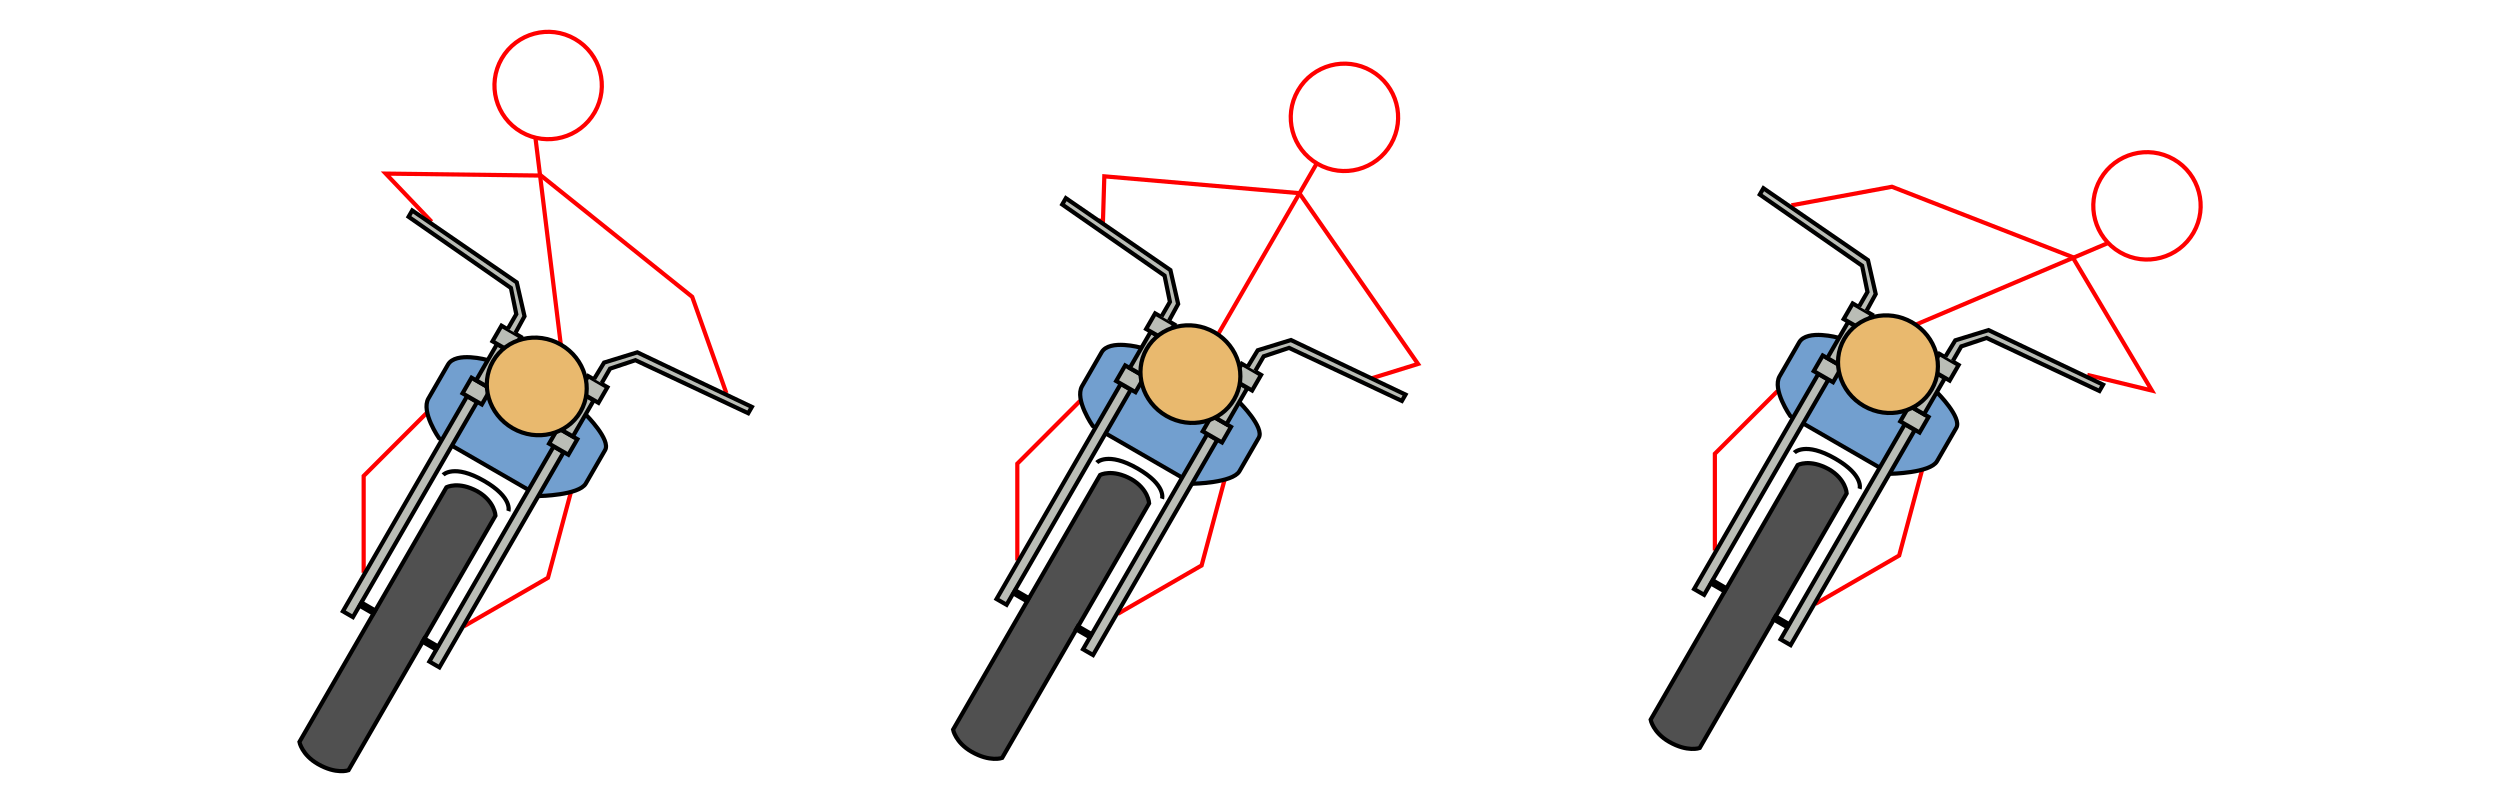
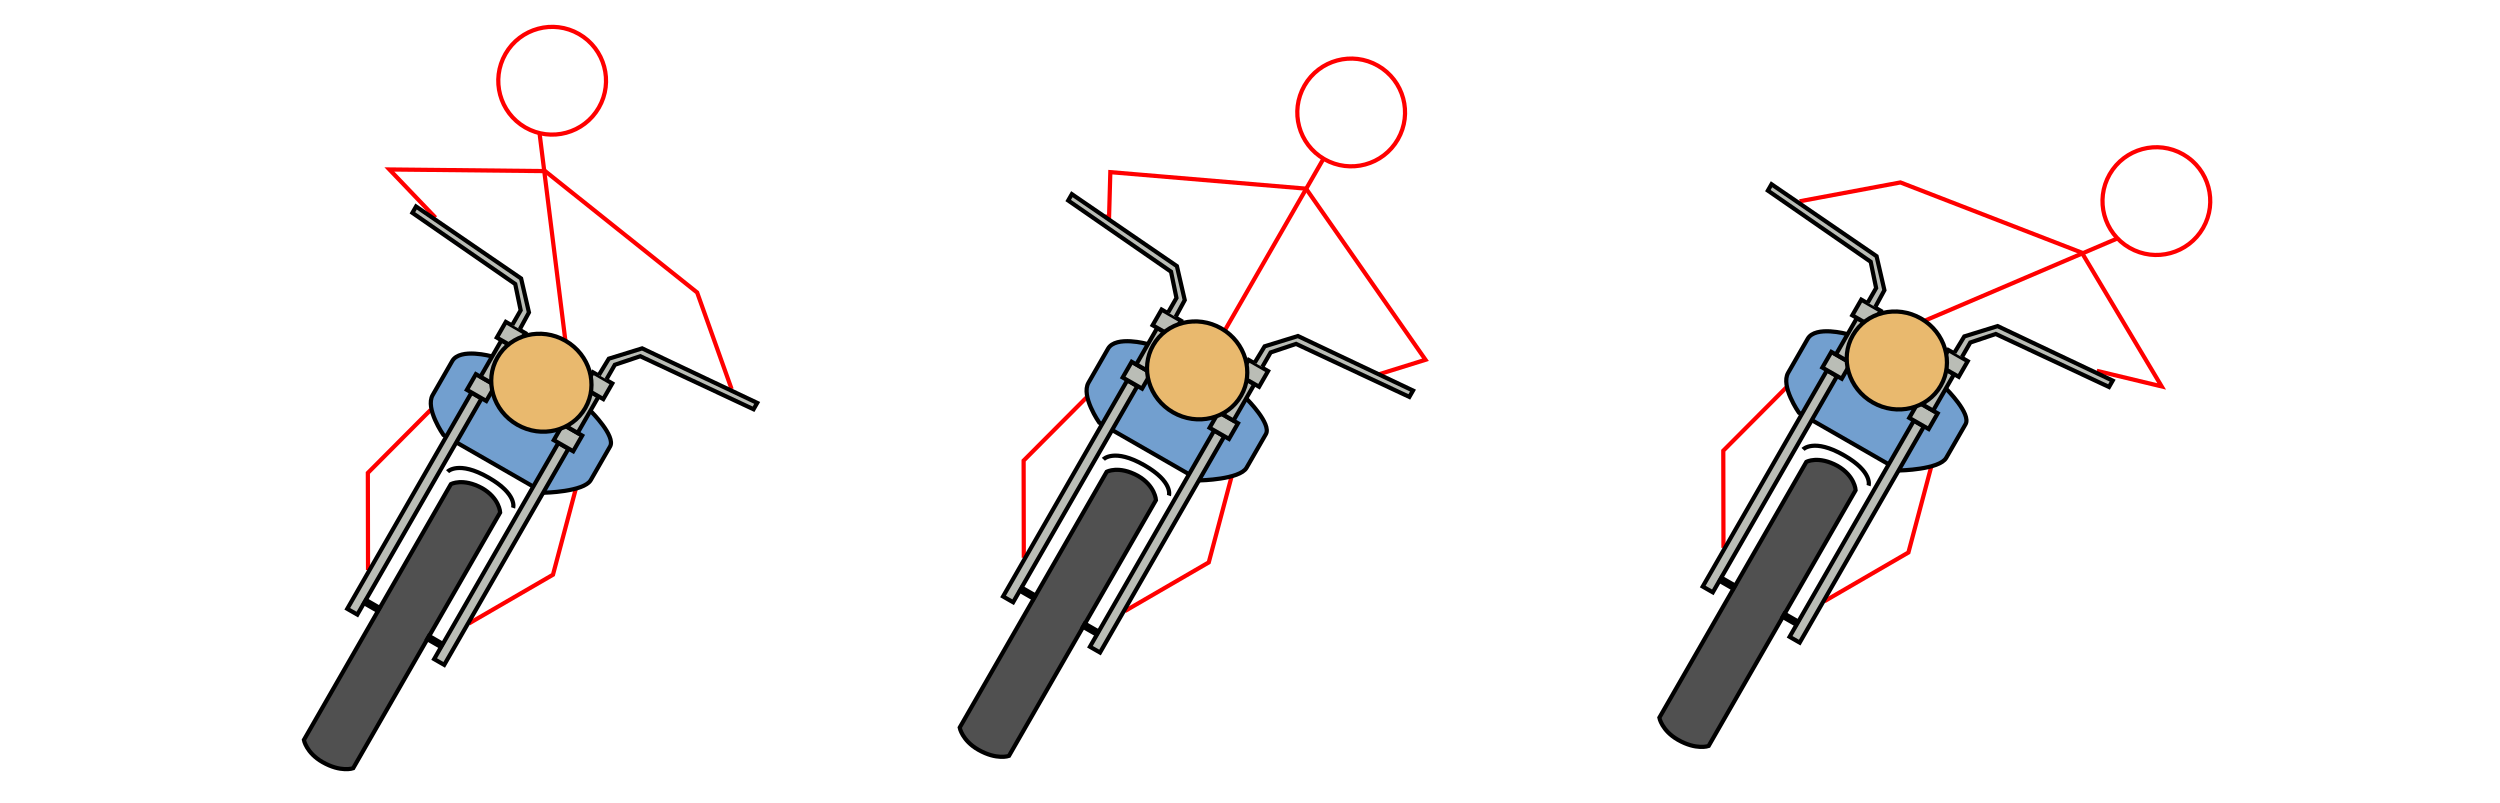
- <svg xmlns="http://www.w3.org/2000/svg" width="168.218mm" height="54.03mm" viewBox="0 0 596.049 191.444" id="svg2" version="1.1">
-   <defs id="defs4">
-     <marker style="overflow:visible" id="marker4742" refX="0" refY="0" orient="auto">
-       <path transform="scale(0.4,0.4)" style="fill:#696969;fill-opacity:1;fill-rule:evenodd;stroke:#696969;stroke-width:1pt;stroke-opacity:1" d="m 5.77,0 -8.65,5 0,-10 8.65,5 z" id="path4631" />
-     </marker>
-     <marker style="overflow:visible" id="TriangleOutM" refX="0" refY="0" orient="auto">
-       <path transform="scale(0.4,0.4)" style="fill:#696969;fill-opacity:1;fill-rule:evenodd;stroke:#696969;stroke-width:1pt;stroke-opacity:1" d="m 5.77,0 -8.65,5 0,-10 8.65,5 z" id="path4565" />
-     </marker>
-     <marker orient="auto" refY="0" refX="0" id="marker6723" style="overflow:visible">
-       <path id="path6725" d="m 5.77,0 -8.65,5 0,-10 8.65,5 z" style="fill:#696969;fill-opacity:1;fill-rule:evenodd;stroke:#696969;stroke-width:1pt;stroke-opacity:1" transform="scale(-0.4,-0.4)" />
-     </marker>
-     <marker style="overflow:visible" id="TriangleInM" refX="0" refY="0" orient="auto">
-       <path transform="scale(-0.4,-0.4)" style="fill:#696969;fill-opacity:1;fill-rule:evenodd;stroke:#696969;stroke-width:1pt;stroke-opacity:1" d="m 5.77,0 -8.65,5 0,-10 8.65,5 z" id="path4556" />
-     </marker>
-     <marker style="overflow:visible" id="Arrow1Lstart" refX="0" refY="0" orient="auto">
-       <path transform="matrix(0.8,0,0,0.8,10,0)" style="fill:#000000;fill-opacity:1;fill-rule:evenodd;stroke:#000000;stroke-width:1pt;stroke-opacity:1" d="M 0,0 5,-5 -12.5,0 5,5 0,0 Z" id="path4420" />
-     </marker>
-     <marker style="overflow:visible" id="Arrow1Lend" refX="0" refY="0" orient="auto">
-       <path transform="matrix(-0.8,0,0,-0.8,-10,0)" style="fill:#000000;fill-opacity:1;fill-rule:evenodd;stroke:#000000;stroke-width:1pt;stroke-opacity:1" d="M 0,0 5,-5 -12.5,0 5,5 0,0 Z" id="path4423" />
-     </marker>
-     <marker style="overflow:visible" id="TriangleInM-2" refX="0" refY="0" orient="auto">
-       <path transform="scale(-0.4,-0.4)" style="fill:#696969;fill-opacity:1;fill-rule:evenodd;stroke:#696969;stroke-width:1pt;stroke-opacity:1" d="m 5.77,0 -8.65,5 0,-10 8.65,5 z" id="path4556-3" />
-     </marker>
-     <marker style="overflow:visible" id="TriangleOutM-1" refX="0" refY="0" orient="auto">
-       <path transform="scale(0.4,0.4)" style="fill:#696969;fill-opacity:1;fill-rule:evenodd;stroke:#696969;stroke-width:1pt;stroke-opacity:1" d="m 5.77,0 -8.65,5 0,-10 8.65,5 z" id="path4565-3" />
-     </marker>
-     <marker style="overflow:visible" id="TriangleInM-2-3" refX="0" refY="0" orient="auto">
-       <path transform="scale(-0.4,-0.4)" style="fill:#696969;fill-opacity:1;fill-rule:evenodd;stroke:#696969;stroke-width:1pt;stroke-opacity:1" d="m 5.77,0 -8.65,5 0,-10 8.65,5 z" id="path4556-3-7" />
-     </marker>
-     <marker style="overflow:visible" id="TriangleInM-2-7" refX="0" refY="0" orient="auto">
-       <path transform="scale(-0.4,-0.4)" style="fill:#696969;fill-opacity:1;fill-rule:evenodd;stroke:#696969;stroke-width:1pt;stroke-opacity:1" d="m 5.77,0 -8.65,5 0,-10 8.65,5 z" id="path4556-3-6" />
-     </marker>
-     <marker style="overflow:visible" id="TriangleInM-2-7-2" refX="0" refY="0" orient="auto">
-       <path transform="scale(-0.4,-0.4)" style="fill:#696969;fill-opacity:1;fill-rule:evenodd;stroke:#696969;stroke-width:1pt;stroke-opacity:1" d="m 5.77,0 -8.65,5 0,-10 8.65,5 z" id="path4556-3-6-0" />
-     </marker>
-     <marker style="overflow:visible" id="TriangleInM-4" refX="0" refY="0" orient="auto">
-       <path transform="scale(-0.4,-0.4)" style="fill:#696969;fill-opacity:1;fill-rule:evenodd;stroke:#696969;stroke-width:1pt;stroke-opacity:1" d="m 5.77,0 -8.65,5 0,-10 8.65,5 z" id="path4556-5" />
-     </marker>
-     <marker style="overflow:visible" id="marker4742-1" refX="0" refY="0" orient="auto">
-       <path transform="scale(0.4,0.4)" style="fill:#696969;fill-opacity:1;fill-rule:evenodd;stroke:#696969;stroke-width:1pt;stroke-opacity:1" d="m 5.77,0 -8.65,5 0,-10 8.65,5 z" id="path4631-0" />
-     </marker>
-     <marker style="overflow:visible" id="TriangleInM-4-9" refX="0" refY="0" orient="auto">
-       <path transform="scale(-0.4,-0.4)" style="fill:#696969;fill-opacity:1;fill-rule:evenodd;stroke:#696969;stroke-width:1pt;stroke-opacity:1" d="m 5.77,0 -8.65,5 0,-10 8.65,5 z" id="path4556-5-0" />
-     </marker>
-     <marker style="overflow:visible" id="marker4742-1-9" refX="0" refY="0" orient="auto">
-       <path transform="scale(0.4,0.4)" style="fill:#696969;fill-opacity:1;fill-rule:evenodd;stroke:#696969;stroke-width:1pt;stroke-opacity:1" d="m 5.77,0 -8.65,5 0,-10 8.65,5 z" id="path4631-0-8" />
-     </marker>
-     <marker style="overflow:visible" id="TriangleInM-4-9-2" refX="0" refY="0" orient="auto">
-       <path transform="scale(-0.4,-0.4)" style="fill:#696969;fill-opacity:1;fill-rule:evenodd;stroke:#696969;stroke-width:1pt;stroke-opacity:1" d="m 5.77,0 -8.65,5 0,-10 8.65,5 z" id="path4556-5-0-1" />
-     </marker>
-     <marker style="overflow:visible" id="marker4742-1-9-7" refX="0" refY="0" orient="auto">
-       <path transform="scale(0.4,0.4)" style="fill:#696969;fill-opacity:1;fill-rule:evenodd;stroke:#696969;stroke-width:1pt;stroke-opacity:1" d="m 5.77,0 -8.65,5 0,-10 8.65,5 z" id="path4631-0-8-5" />
-     </marker>
-     <marker style="overflow:visible" id="TriangleInM-4-9-2-1" refX="0" refY="0" orient="auto">
-       <path transform="scale(-0.4,-0.4)" style="fill:#696969;fill-opacity:1;fill-rule:evenodd;stroke:#696969;stroke-width:1pt;stroke-opacity:1" d="m 5.77,0 -8.65,5 0,-10 8.65,5 z" id="path4556-5-0-1-1" />
-     </marker>
-     <marker style="overflow:visible" id="marker4742-1-9-7-3" refX="0" refY="0" orient="auto">
-       <path transform="scale(0.4,0.4)" style="fill:#696969;fill-opacity:1;fill-rule:evenodd;stroke:#696969;stroke-width:1pt;stroke-opacity:1" d="m 5.77,0 -8.65,5 0,-10 8.65,5 z" id="path4631-0-8-5-5" />
-     </marker>
-     <marker style="overflow:visible" id="TriangleInM-4-9-9" refX="0" refY="0" orient="auto">
-       <path transform="scale(-0.4,-0.4)" style="fill:#696969;fill-opacity:1;fill-rule:evenodd;stroke:#696969;stroke-width:1pt;stroke-opacity:1" d="m 5.77,0 -8.65,5 0,-10 8.65,5 z" id="path4556-5-0-9" />
-     </marker>
-     <marker style="overflow:visible" id="marker4742-1-9-0" refX="0" refY="0" orient="auto">
-       <path transform="scale(0.4,0.4)" style="fill:#696969;fill-opacity:1;fill-rule:evenodd;stroke:#696969;stroke-width:1pt;stroke-opacity:1" d="m 5.77,0 -8.65,5 0,-10 8.65,5 z" id="path4631-0-8-7" />
-     </marker>
-     <marker style="overflow:visible" id="TriangleInM-4-9-2-1-3" refX="0" refY="0" orient="auto">
-       <path transform="scale(-0.4,-0.4)" style="fill:#696969;fill-opacity:1;fill-rule:evenodd;stroke:#696969;stroke-width:1pt;stroke-opacity:1" d="m 5.77,0 -8.65,5 0,-10 8.65,5 z" id="path4556-5-0-1-1-7" />
-     </marker>
-     <marker style="overflow:visible" id="marker4742-1-9-7-3-1" refX="0" refY="0" orient="auto">
-       <path transform="scale(0.4,0.4)" style="fill:#696969;fill-opacity:1;fill-rule:evenodd;stroke:#696969;stroke-width:1pt;stroke-opacity:1" d="m 5.77,0 -8.65,5 0,-10 8.65,5 z" id="path4631-0-8-5-5-2" />
-     </marker>
-   </defs>
-   <text xml:space="preserve" style="font-style:normal;font-variant:normal;font-weight:normal;font-stretch:normal;font-size:10px;line-height:100%;font-family:'Droid Sans Mono';-inkscape-font-specification:'Droid Sans Mono, Normal';text-align:start;letter-spacing:-0.25px;word-spacing:0px;writing-mode:lr-tb;text-anchor:start;fill:#000000;fill-opacity:1;stroke:none;stroke-width:1px;stroke-linecap:butt;stroke-linejoin:miter;stroke-opacity:1" x="-95.696" y="129.634" id="text34867-9" />
-   <g transform="matrix(0.8660254,0.5,-0.5,0.8660254,-220.4898,146.5813)" id="g5091">
-     <g id="g4549" style="stroke:#ff0000">
-       <path id="path4532" d="m 254.968,-202.717 -5.48,20.453 11.291,19.557 0.479,-0.277" style="fill:none;fill-rule:evenodd;stroke:#ff0000;stroke-width:1px;stroke-linecap:butt;stroke-linejoin:miter;stroke-opacity:1" />
-       <path id="path4532-8" d="m 294.195,-203.669 5.48,20.453 -11.291,19.557 -0.479,-0.277" style="fill:none;fill-rule:evenodd;stroke:#ff0000;stroke-width:1px;stroke-linecap:butt;stroke-linejoin:miter;stroke-opacity:1" />
+ <svg xmlns="http://www.w3.org/2000/svg" height="54.03mm" viewBox="0 0 596.05 191.44" width="168.22mm">
+   <text x="-95.7" y="129.63" />
+   <g transform="matrix(.87 .5 -.5 .87 -220.49 146.58)">
+     <g style="fill:none;stroke:#f00">
+       <path d="m254.97-202.72-5.48 20.45 11.29 19.56.48-.28" />
+       <path d="m294.2-203.67 5.48 20.45-11.29 19.56-.48-.28" />
    </g>
-     <g id="g5065">
-       <g id="g4827-4" transform="matrix(-1,0,0,1,804.924,-0.1774272)">
-         <circle style="fill:none;fill-opacity:1;stroke:#ff0000;stroke-width:1;stroke-miterlimit:4;stroke-dasharray:none;stroke-dashoffset:0;stroke-opacity:1" id="path4511-6-7-2" cx="563.891" cy="-284.7" r="12.8" />
-         <path style="fill:none;fill-rule:evenodd;stroke:#ff0000;stroke-width:1px;stroke-linecap:butt;stroke-linejoin:miter;stroke-opacity:1" d="m 560.195,-272.276 -29.94,39.747 -1.381,0" id="path4513-1-7-2" />
-         <path style="fill:none;fill-rule:evenodd;stroke:#ff0000;stroke-width:1px;stroke-linecap:butt;stroke-linejoin:miter;stroke-opacity:1" d="m 554.595,-265.275 32.333,18.127 -15.209,4.469" id="path4515-1-6-2" />
-         <path style="fill:none;fill-rule:evenodd;stroke:#ff0000;stroke-width:1px;stroke-linecap:butt;stroke-linejoin:miter;stroke-opacity:1" d="m 555.091,-265.318 -46.14,7.081 -18.542,15.822" id="path4515-3-5-4-0" />
+     <g style="fill:none;stroke:#f00" transform="matrix(-1 0 0 1 804.92 -.18)">
+       <circle cx="563.89" cy="-284.7" r="12.8" />
+       <path d="m560.19-272.28-29.94 39.75h-1.38" />
+       <path d="m554.59-265.28 32.33 18.13-15.21 4.47" />
+       <path d="m555.09-265.32-46.14 7.08-18.54 15.82" />
+     </g>
+     <g style="stroke:#000" transform="translate(-7.59 -9.11)">
+       <path d="m268.81-211.84s-7.59 1.95-7.59 5.64v9.33c0 3.69 6.94 6.94 6.94 6.94h27.55s8.14-4.88 8.14-8.14v-9.22c0-2.82-8.14-4.99-8.14-4.99" style="fill:#729fcf;fill-rule:evenodd" />
+       <path d="m275.52-180.68v70.1s1.99 2.36 6.44 2.36c5.06 0 7.06-2.36 7.06-2.36v-70.1s-1.84-2.86-6.6-2.86c-5.22.11-6.9 2.86-6.9 2.86z" style="fill:#505050;fill-rule:evenodd" />
+       <g style="fill:#babdb6">
+         <path d="m268.93-201.95h2.76v59.22h-2.76z" />
+         <path d="m267.65-206.29h5.31v4.29h-5.31z" />
+         <path d="m268.9-216.28h2.76v9.97h-2.76z" />
+         <path d="m267.63-220.6h5.31v4.29h-5.31z" />
+         <path d="m269.31-220.74v-4.01l-4.23-4.77-29.61-2.49v-1.74l30.16 2.39 5.64 6.07.11 4.56" style="fill-rule:evenodd" />
      </g>
-       <g transform="translate(-7.593412,-9.112094)" id="g4457">
-         <path style="fill:#729fcf;fill-rule:evenodd;stroke:#000000;stroke-width:1px;stroke-linecap:butt;stroke-linejoin:miter;stroke-opacity:1" d="m 268.807,-211.843 c 0,0 -7.593,1.953 -7.593,5.641 l 0,9.329 c 0,3.693 6.943,6.943 6.943,6.943 l 27.553,0 c 0,0 8.136,-4.881 8.136,-8.136 l 0,-9.221 c 0,-2.82 -8.136,-4.99 -8.136,-4.99 l 0,0" id="path4455" />
-         <path style="fill:#505050;fill-rule:evenodd;stroke:#000000;stroke-width:1px;stroke-linecap:butt;stroke-linejoin:miter;stroke-opacity:1" d="m 275.525,-180.682 0,70.104 c 0,0 1.992,2.362 6.443,2.362 5.065,0 7.057,-2.362 7.057,-2.362 l 0,-70.104 c 0,0 -1.841,-2.859 -6.597,-2.859 -5.216,0.114 -6.903,2.859 -6.903,2.859 z" id="path4329" />
-         <g id="g4395" transform="translate(-0.1534101,0)" style="fill:#babdb6">
-           <rect y="-201.95" x="269.081" height="59.216" width="2.761" id="rect4331" style="fill:#babdb6;fill-opacity:1;stroke:#000000;stroke-width:1;stroke-miterlimit:4;stroke-dasharray:none;stroke-dashoffset:0;stroke-opacity:1" />
-           <rect y="-206.292" x="267.8" height="4.289" width="5.306" id="rect4331-0" style="fill:#babdb6;fill-opacity:1;stroke:#000000;stroke-width:1;stroke-miterlimit:4;stroke-dasharray:none;stroke-dashoffset:0;stroke-opacity:1" />
-           <rect y="-216.284" x="269.053" height="9.968" width="2.761" id="rect4331-6" style="fill:#babdb6;fill-opacity:1;stroke:#000000;stroke-width:1;stroke-miterlimit:4;stroke-dasharray:none;stroke-dashoffset:0;stroke-opacity:1" />
-           <rect y="-220.604" x="267.781" height="4.289" width="5.306" id="rect4331-0-8" style="fill:#babdb6;fill-opacity:1;stroke:#000000;stroke-width:1;stroke-miterlimit:4;stroke-dasharray:none;stroke-dashoffset:0;stroke-opacity:1" />
-           <path id="path4393" d="m 269.458,-220.738 -1e-5,-4.014 -4.231,-4.773 -29.614,-2.495 0,-1.736 30.157,2.386 5.641,6.075 0.108,4.556 0,0" style="fill:#babdb6;fill-rule:evenodd;stroke:#000000;stroke-width:1px;stroke-linecap:butt;stroke-linejoin:miter;stroke-opacity:1" />
-         </g>
-         <g transform="matrix(-1,0,0,1,564.6176,0.07051124)" id="g4395-9" style="fill:#babdb6">
-           <rect y="-201.95" x="269.081" height="59.216" width="2.761" id="rect4331-2" style="fill:#babdb6;fill-opacity:1;stroke:#000000;stroke-width:1;stroke-miterlimit:4;stroke-dasharray:none;stroke-dashoffset:0;stroke-opacity:1" />
-           <rect y="-206.292" x="267.8" height="4.289" width="5.306" id="rect4331-0-6" style="fill:#babdb6;fill-opacity:1;stroke:#000000;stroke-width:1;stroke-miterlimit:4;stroke-dasharray:none;stroke-dashoffset:0;stroke-opacity:1" />
-           <rect y="-216.284" x="269.053" height="9.968" width="2.761" id="rect4331-6-6" style="fill:#babdb6;fill-opacity:1;stroke:#000000;stroke-width:1;stroke-miterlimit:4;stroke-dasharray:none;stroke-dashoffset:0;stroke-opacity:1" />
-           <rect y="-220.604" x="267.781" height="4.289" width="5.306" id="rect4331-0-8-4" style="fill:#babdb6;fill-opacity:1;stroke:#000000;stroke-width:1;stroke-miterlimit:4;stroke-dasharray:none;stroke-dashoffset:0;stroke-opacity:1" />
-           <path id="path4393-9" d="m 269.458,-220.738 -1e-5,-4.014 -4.231,-4.773 -29.614,-2.495 0,-1.736 30.157,2.386 5.641,6.075 0.108,4.556 0,0" style="fill:#babdb6;fill-rule:evenodd;stroke:#000000;stroke-width:1px;stroke-linecap:butt;stroke-linejoin:miter;stroke-opacity:1" />
-         </g>
-         <ellipse style="fill:#e9b96e;fill-opacity:1;stroke:#000000;stroke-width:1;stroke-miterlimit:4;stroke-dasharray:none;stroke-dashoffset:0;stroke-opacity:1" id="path4434" cx="282.149" cy="-212.276" rx="12.041" ry="11.499" />
-         <rect style="fill:none;fill-opacity:1;stroke:#000000;stroke-width:1;stroke-miterlimit:4;stroke-dasharray:none;stroke-dashoffset:0;stroke-opacity:1" id="rect4436" width="3.688" height="0.868" x="271.767" y="-146.756" />
-         <rect style="fill:none;fill-opacity:1;stroke:#000000;stroke-width:1;stroke-miterlimit:4;stroke-dasharray:none;stroke-dashoffset:0;stroke-opacity:1" id="rect4436-5" width="3.688" height="0.868" x="288.98" y="-146.816" />
-         <path style="fill:none;fill-rule:evenodd;stroke:#000000;stroke-width:1px;stroke-linecap:butt;stroke-linejoin:miter;stroke-opacity:1" d="m 273.363,-182.856 c 0,0 0.865,-3.632 9.151,-3.632 7.978,0 8.64,3.336 8.64,3.336" id="path4453" />
+       <g style="fill:#babdb6" transform="matrix(-1 0 0 1 564.62 .07)">
+         <path d="m269.08-201.95h2.76v59.22h-2.76z" />
+         <path d="m267.8-206.29h5.31v4.29h-5.31z" />
+         <path d="m269.05-216.28h2.76v9.97h-2.76z" />
+         <path d="m267.78-220.6h5.31v4.29h-5.31z" />
+         <path d="m269.46-220.74v-4.01l-4.23-4.77-29.61-2.49v-1.74l30.16 2.39 5.64 6.07.11 4.56" style="fill-rule:evenodd" />
+       </g>
+       <ellipse cx="282.15" cy="-212.28" rx="12.04" ry="11.5" style="fill:#e9b96e" />
+       <g style="fill:none">
+         <path d="m271.77-146.76h3.69v.87h-3.69z" />
+         <path d="m288.98-146.82h3.69v.87h-3.69z" />
+         <path d="m273.36-182.86s.86-3.63 9.15-3.63c7.98 0 8.64 3.34 8.64 3.34" />
      </g>
    </g>
  </g>
-   <g transform="matrix(0.8660254,0.5,-0.5,0.8660254,-175.7718,79.19317)" id="g4944">
-     <g transform="translate(128.463,0.2561493)" id="g4549-5" style="stroke:#ff0000">
-       <circle r="12.8" cy="-292.767" cx="275.749" id="path4511-6" style="fill:none;fill-opacity:1;stroke:#ff0000;stroke-width:1;stroke-miterlimit:4;stroke-dasharray:none;stroke-dashoffset:0;stroke-opacity:1" />
-       <path id="path4513-1" d="m 275.525,-280.343 0,47.557 -1.381,0" style="fill:none;fill-rule:evenodd;stroke:#ff0000;stroke-width:1px;stroke-linecap:butt;stroke-linejoin:miter;stroke-opacity:1" />
-       <path id="path4515-1" d="m 275.438,-271.748 44.899,21.127 -7.745,8.368 0.978,0.262" style="fill:none;fill-rule:evenodd;stroke:#ff0000;stroke-width:1px;stroke-linecap:butt;stroke-linejoin:miter;stroke-opacity:1" />
-       <path id="path4515-3-5" d="m 275.431,-271.712 -42.23,19.748 5.096,9.482 -0.978,0.262" style="fill:none;fill-rule:evenodd;stroke:#ff0000;stroke-width:1px;stroke-linecap:butt;stroke-linejoin:miter;stroke-opacity:1" />
-       <path id="path4532-9" d="m 254.968,-202.717 -5.48,20.453 11.291,19.557 0.479,-0.277" style="fill:none;fill-rule:evenodd;stroke:#ff0000;stroke-width:1px;stroke-linecap:butt;stroke-linejoin:miter;stroke-opacity:1" />
-       <path id="path4532-8-8" d="m 294.195,-203.669 5.48,20.453 -11.291,19.557 -0.479,-0.277" style="fill:none;fill-rule:evenodd;stroke:#ff0000;stroke-width:1px;stroke-linecap:butt;stroke-linejoin:miter;stroke-opacity:1" />
+   <g transform="matrix(.87 .5 -.5 .87 -175.77 79.19)">
+     <g style="fill:none;stroke:#f00">
+       <circle cx="404.21" cy="-292.51" r="12.8" />
+       <path d="m403.98-280.08v47.56h-1.38" />
+       <path d="m403.9-271.49 44.9 21.13-7.75 8.37.98.26" />
+       <path d="m403.89-271.45-42.23 19.75 5.1 9.48-.98.26" />
+       <path d="m383.43-202.46-5.48 20.45 11.29 19.56.48-.28" />
+       <path d="m422.66-203.41 5.48 20.45-11.29 19.56-.48-.28" />
    </g>
-     <g id="g4457-4" transform="translate(120.8696,-8.855941)">
-       <path id="path4455-8" d="m 268.807,-211.843 c 0,0 -7.593,1.953 -7.593,5.641 l 0,9.329 c 0,3.693 6.943,6.943 6.943,6.943 l 27.553,0 c 0,0 8.136,-4.881 8.136,-8.136 l 0,-9.221 c 0,-2.82 -8.136,-4.99 -8.136,-4.99 l 0,0" style="fill:#729fcf;fill-rule:evenodd;stroke:#000000;stroke-width:1px;stroke-linecap:butt;stroke-linejoin:miter;stroke-opacity:1" />
-       <path id="path4329-1" d="m 275.525,-180.682 0,70.104 c 0,0 1.992,2.362 6.443,2.362 5.065,0 7.057,-2.362 7.057,-2.362 l 0,-70.104 c 0,0 -1.841,-2.859 -6.597,-2.859 -5.216,0.114 -6.903,2.859 -6.903,2.859 z" style="fill:#505050;fill-rule:evenodd;stroke:#000000;stroke-width:1px;stroke-linecap:butt;stroke-linejoin:miter;stroke-opacity:1" />
-       <g style="fill:#babdb6" transform="translate(-0.1534101,0)" id="g4395-0">
-         <rect style="fill:#babdb6;fill-opacity:1;stroke:#000000;stroke-width:1;stroke-miterlimit:4;stroke-dasharray:none;stroke-dashoffset:0;stroke-opacity:1" id="rect4331-3" width="2.761" height="59.216" x="269.081" y="-201.95" />
-         <rect style="fill:#babdb6;fill-opacity:1;stroke:#000000;stroke-width:1;stroke-miterlimit:4;stroke-dasharray:none;stroke-dashoffset:0;stroke-opacity:1" id="rect4331-0-0" width="5.306" height="4.289" x="267.8" y="-206.292" />
-         <rect style="fill:#babdb6;fill-opacity:1;stroke:#000000;stroke-width:1;stroke-miterlimit:4;stroke-dasharray:none;stroke-dashoffset:0;stroke-opacity:1" id="rect4331-6-4" width="2.761" height="9.968" x="269.053" y="-216.284" />
-         <rect style="fill:#babdb6;fill-opacity:1;stroke:#000000;stroke-width:1;stroke-miterlimit:4;stroke-dasharray:none;stroke-dashoffset:0;stroke-opacity:1" id="rect4331-0-8-44" width="5.306" height="4.289" x="267.781" y="-220.604" />
-         <path style="fill:#babdb6;fill-rule:evenodd;stroke:#000000;stroke-width:1px;stroke-linecap:butt;stroke-linejoin:miter;stroke-opacity:1" d="m 269.458,-220.738 -1e-5,-4.014 -4.231,-4.773 -29.614,-2.495 0,-1.736 30.157,2.386 5.641,6.075 0.108,4.556 0,0" id="path4393-4" />
+     <g style="stroke:#000" transform="translate(120.87 -8.86)">
+       <path d="m268.81-211.84s-7.59 1.95-7.59 5.64v9.33c0 3.69 6.94 6.94 6.94 6.94h27.55s8.14-4.88 8.14-8.14v-9.22c0-2.82-8.14-4.99-8.14-4.99" style="fill:#729fcf;fill-rule:evenodd" />
+       <path d="m275.52-180.68v70.1s1.99 2.36 6.44 2.36c5.06 0 7.06-2.36 7.06-2.36v-70.1s-1.84-2.86-6.6-2.86c-5.22.11-6.9 2.86-6.9 2.86z" style="fill:#505050;fill-rule:evenodd" />
+       <g style="fill:#babdb6">
+         <path d="m268.93-201.95h2.76v59.22h-2.76z" />
+         <path d="m267.65-206.29h5.31v4.29h-5.31z" />
+         <path d="m268.9-216.28h2.76v9.97h-2.76z" />
+         <path d="m267.63-220.6h5.31v4.29h-5.31z" />
+         <path d="m269.31-220.74v-4.01l-4.23-4.77-29.61-2.49v-1.74l30.16 2.39 5.64 6.07.11 4.56" style="fill-rule:evenodd" />
      </g>
-       <g style="fill:#babdb6" id="g4395-9-7" transform="matrix(-1,0,0,1,564.6176,0.07051124)">
-         <rect style="fill:#babdb6;fill-opacity:1;stroke:#000000;stroke-width:1;stroke-miterlimit:4;stroke-dasharray:none;stroke-dashoffset:0;stroke-opacity:1" id="rect4331-2-6" width="2.761" height="59.216" x="269.081" y="-201.95" />
-         <rect style="fill:#babdb6;fill-opacity:1;stroke:#000000;stroke-width:1;stroke-miterlimit:4;stroke-dasharray:none;stroke-dashoffset:0;stroke-opacity:1" id="rect4331-0-6-3" width="5.306" height="4.289" x="267.8" y="-206.292" />
-         <rect style="fill:#babdb6;fill-opacity:1;stroke:#000000;stroke-width:1;stroke-miterlimit:4;stroke-dasharray:none;stroke-dashoffset:0;stroke-opacity:1" id="rect4331-6-6-1" width="2.761" height="9.968" x="269.053" y="-216.284" />
-         <rect style="fill:#babdb6;fill-opacity:1;stroke:#000000;stroke-width:1;stroke-miterlimit:4;stroke-dasharray:none;stroke-dashoffset:0;stroke-opacity:1" id="rect4331-0-8-4-7" width="5.306" height="4.289" x="267.781" y="-220.604" />
-         <path style="fill:#babdb6;fill-rule:evenodd;stroke:#000000;stroke-width:1px;stroke-linecap:butt;stroke-linejoin:miter;stroke-opacity:1" d="m 269.458,-220.738 -1e-5,-4.014 -4.231,-4.773 -29.614,-2.495 0,-1.736 30.157,2.386 5.641,6.075 0.108,4.556 0,0" id="path4393-9-5" />
+       <g style="fill:#babdb6" transform="matrix(-1 0 0 1 564.62 .07)">
+         <path d="m269.08-201.95h2.76v59.22h-2.76z" />
+         <path d="m267.8-206.29h5.31v4.29h-5.31z" />
+         <path d="m269.05-216.28h2.76v9.97h-2.76z" />
+         <path d="m267.78-220.6h5.31v4.29h-5.31z" />
+         <path d="m269.46-220.74v-4.01l-4.23-4.77-29.61-2.49v-1.74l30.16 2.39 5.64 6.07.11 4.56" style="fill-rule:evenodd" />
      </g>
-       <ellipse ry="11.499" rx="12.041" cy="-212.276" cx="282.149" id="path4434-9" style="fill:#e9b96e;fill-opacity:1;stroke:#000000;stroke-width:1;stroke-miterlimit:4;stroke-dasharray:none;stroke-dashoffset:0;stroke-opacity:1" />
-       <rect y="-146.756" x="271.767" height="0.868" width="3.688" id="rect4436-6" style="fill:none;fill-opacity:1;stroke:#000000;stroke-width:1;stroke-miterlimit:4;stroke-dasharray:none;stroke-dashoffset:0;stroke-opacity:1" />
-       <rect y="-146.816" x="288.98" height="0.868" width="3.688" id="rect4436-5-2" style="fill:none;fill-opacity:1;stroke:#000000;stroke-width:1;stroke-miterlimit:4;stroke-dasharray:none;stroke-dashoffset:0;stroke-opacity:1" />
-       <path id="path4453-1" d="m 273.363,-182.856 c 0,0 0.865,-3.632 9.151,-3.632 7.978,0 8.64,3.336 8.64,3.336" style="fill:none;fill-rule:evenodd;stroke:#000000;stroke-width:1px;stroke-linecap:butt;stroke-linejoin:miter;stroke-opacity:1" />
+       <ellipse cx="282.15" cy="-212.28" rx="12.04" ry="11.5" style="fill:#e9b96e" />
+       <g style="fill:none">
+         <path d="m271.77-146.76h3.69v.87h-3.69z" />
+         <path d="m288.98-146.82h3.69v.87h-3.69z" />
+         <path d="m273.36-182.86s.86-3.63 9.15-3.63c7.98 0 8.64 3.34 8.64 3.34" />
+       </g>
    </g>
  </g>
-   <g transform="matrix(0.8660254,0.5,-0.5,0.8660254,-118.8116,13.69103)" id="g4916">
-     <g id="g4827">
-       <circle r="12.8" cy="-284.7" cx="563.891" id="path4511-6-7" style="fill:none;fill-opacity:1;stroke:#ff0000;stroke-width:1;stroke-miterlimit:4;stroke-dasharray:none;stroke-dashoffset:0;stroke-opacity:1" />
-       <path id="path4513-1-7" d="m 560.195,-272.276 -29.94,39.747 -1.381,0" style="fill:none;fill-rule:evenodd;stroke:#ff0000;stroke-width:1px;stroke-linecap:butt;stroke-linejoin:miter;stroke-opacity:1" />
-       <path id="path4515-1-6" d="m 554.595,-265.275 32.333,18.127 -15.209,4.469" style="fill:none;fill-rule:evenodd;stroke:#ff0000;stroke-width:1px;stroke-linecap:butt;stroke-linejoin:miter;stroke-opacity:1" />
-       <path id="path4515-3-5-4" d="m 555.091,-265.318 -46.14,7.081 -18.542,15.822" style="fill:none;fill-rule:evenodd;stroke:#ff0000;stroke-width:1px;stroke-linecap:butt;stroke-linejoin:miter;stroke-opacity:1" />
+   <g transform="matrix(.87 .5 -.5 .87 -118.81 13.69)">
+     <g style="fill:none;stroke:#f00">
+       <circle cx="563.89" cy="-284.7" r="12.8" />
+       <path d="m560.19-272.28-29.94 39.75h-1.38" />
+       <path d="m554.59-265.28 32.33 18.13-15.21 4.47" />
+       <path d="m555.09-265.32-46.14 7.08-18.54 15.82" />
+       <path d="m509.7-202.46-5.48 20.45 11.29 19.56.48-.28" />
+       <path d="m548.93-203.41 5.48 20.45-11.29 19.56-.48-.28" />
    </g>
-     <path style="fill:none;fill-rule:evenodd;stroke:#ff0000;stroke-width:1px;stroke-linecap:butt;stroke-linejoin:miter;stroke-opacity:1" d="m 509.698,-202.461 -5.48,20.453 11.291,19.557 0.479,-0.277" id="path4532-9-3" />
-     <path style="fill:none;fill-rule:evenodd;stroke:#ff0000;stroke-width:1px;stroke-linecap:butt;stroke-linejoin:miter;stroke-opacity:1" d="m 548.926,-203.413 5.48,20.453 -11.291,19.557 -0.479,-0.277" id="path4532-8-8-0" />
-     <g id="g4457-4-3" transform="translate(247.1372,-8.85594)">
-       <path id="path4455-8-0" d="m 268.807,-211.843 c 0,0 -7.593,1.953 -7.593,5.641 l 0,9.329 c 0,3.693 6.943,6.943 6.943,6.943 l 27.553,0 c 0,0 8.136,-4.881 8.136,-8.136 l 0,-9.221 c 0,-2.82 -8.136,-4.99 -8.136,-4.99 l 0,0" style="fill:#729fcf;fill-rule:evenodd;stroke:#000000;stroke-width:1px;stroke-linecap:butt;stroke-linejoin:miter;stroke-opacity:1" />
-       <path id="path4329-1-9" d="m 275.525,-180.682 0,70.104 c 0,0 1.992,2.362 6.443,2.362 5.065,0 7.057,-2.362 7.057,-2.362 l 0,-70.104 c 0,0 -1.841,-2.859 -6.597,-2.859 -5.216,0.114 -6.903,2.859 -6.903,2.859 z" style="fill:#505050;fill-rule:evenodd;stroke:#000000;stroke-width:1px;stroke-linecap:butt;stroke-linejoin:miter;stroke-opacity:1" />
-       <g style="fill:#babdb6" transform="translate(-0.1534101,0)" id="g4395-0-2">
-         <rect style="fill:#babdb6;fill-opacity:1;stroke:#000000;stroke-width:1;stroke-miterlimit:4;stroke-dasharray:none;stroke-dashoffset:0;stroke-opacity:1" id="rect4331-3-5" width="2.761" height="59.216" x="269.081" y="-201.95" />
-         <rect style="fill:#babdb6;fill-opacity:1;stroke:#000000;stroke-width:1;stroke-miterlimit:4;stroke-dasharray:none;stroke-dashoffset:0;stroke-opacity:1" id="rect4331-0-0-4" width="5.306" height="4.289" x="267.8" y="-206.292" />
-         <rect style="fill:#babdb6;fill-opacity:1;stroke:#000000;stroke-width:1;stroke-miterlimit:4;stroke-dasharray:none;stroke-dashoffset:0;stroke-opacity:1" id="rect4331-6-4-0" width="2.761" height="9.968" x="269.053" y="-216.284" />
-         <rect style="fill:#babdb6;fill-opacity:1;stroke:#000000;stroke-width:1;stroke-miterlimit:4;stroke-dasharray:none;stroke-dashoffset:0;stroke-opacity:1" id="rect4331-0-8-44-5" width="5.306" height="4.289" x="267.781" y="-220.604" />
-         <path style="fill:#babdb6;fill-rule:evenodd;stroke:#000000;stroke-width:1px;stroke-linecap:butt;stroke-linejoin:miter;stroke-opacity:1" d="m 269.458,-220.738 -1e-5,-4.014 -4.231,-4.773 -29.614,-2.495 0,-1.736 30.157,2.386 5.641,6.075 0.108,4.556 0,0" id="path4393-4-9" />
+     <g style="stroke:#000" transform="translate(247.14 -8.86)">
+       <path d="m268.81-211.84s-7.59 1.95-7.59 5.64v9.33c0 3.69 6.94 6.94 6.94 6.94h27.55s8.14-4.88 8.14-8.14v-9.22c0-2.82-8.14-4.99-8.14-4.99" style="fill:#729fcf;fill-rule:evenodd" />
+       <path d="m275.52-180.68v70.1s1.99 2.36 6.44 2.36c5.06 0 7.06-2.36 7.06-2.36v-70.1s-1.84-2.86-6.6-2.86c-5.22.11-6.9 2.86-6.9 2.86z" style="fill:#505050;fill-rule:evenodd" />
+       <g style="fill:#babdb6">
+         <path d="m268.93-201.95h2.76v59.22h-2.76z" />
+         <path d="m267.65-206.29h5.31v4.29h-5.31z" />
+         <path d="m268.9-216.28h2.76v9.97h-2.76z" />
+         <path d="m267.63-220.6h5.31v4.29h-5.31z" />
+         <path d="m269.31-220.74v-4.01l-4.23-4.77-29.61-2.49v-1.74l30.16 2.39 5.64 6.07.11 4.56" style="fill-rule:evenodd" />
      </g>
-       <g style="fill:#babdb6" id="g4395-9-7-4" transform="matrix(-1,0,0,1,564.6176,0.07051124)">
-         <rect style="fill:#babdb6;fill-opacity:1;stroke:#000000;stroke-width:1;stroke-miterlimit:4;stroke-dasharray:none;stroke-dashoffset:0;stroke-opacity:1" id="rect4331-2-6-6" width="2.761" height="59.216" x="269.081" y="-201.95" />
-         <rect style="fill:#babdb6;fill-opacity:1;stroke:#000000;stroke-width:1;stroke-miterlimit:4;stroke-dasharray:none;stroke-dashoffset:0;stroke-opacity:1" id="rect4331-0-6-3-9" width="5.306" height="4.289" x="267.8" y="-206.292" />
-         <rect style="fill:#babdb6;fill-opacity:1;stroke:#000000;stroke-width:1;stroke-miterlimit:4;stroke-dasharray:none;stroke-dashoffset:0;stroke-opacity:1" id="rect4331-6-6-1-2" width="2.761" height="9.968" x="269.053" y="-216.284" />
-         <rect style="fill:#babdb6;fill-opacity:1;stroke:#000000;stroke-width:1;stroke-miterlimit:4;stroke-dasharray:none;stroke-dashoffset:0;stroke-opacity:1" id="rect4331-0-8-4-7-2" width="5.306" height="4.289" x="267.781" y="-220.604" />
-         <path style="fill:#babdb6;fill-rule:evenodd;stroke:#000000;stroke-width:1px;stroke-linecap:butt;stroke-linejoin:miter;stroke-opacity:1" d="m 269.458,-220.738 -1e-5,-4.014 -4.231,-4.773 -29.614,-2.495 0,-1.736 30.157,2.386 5.641,6.075 0.108,4.556 0,0" id="path4393-9-5-4" />
+       <g style="fill:#babdb6" transform="matrix(-1 0 0 1 564.62 .07)">
+         <path d="m269.08-201.95h2.76v59.22h-2.76z" />
+         <path d="m267.8-206.29h5.31v4.29h-5.31z" />
+         <path d="m269.05-216.28h2.76v9.97h-2.76z" />
+         <path d="m267.78-220.6h5.31v4.29h-5.31z" />
+         <path d="m269.46-220.74v-4.01l-4.23-4.77-29.61-2.49v-1.74l30.16 2.39 5.64 6.07.11 4.56" style="fill-rule:evenodd" />
      </g>
-       <ellipse ry="11.499" rx="12.041" cy="-212.276" cx="282.149" id="path4434-9-7" style="fill:#e9b96e;fill-opacity:1;stroke:#000000;stroke-width:1;stroke-miterlimit:4;stroke-dasharray:none;stroke-dashoffset:0;stroke-opacity:1" />
-       <rect y="-146.756" x="271.767" height="0.868" width="3.688" id="rect4436-6-7" style="fill:none;fill-opacity:1;stroke:#000000;stroke-width:1;stroke-miterlimit:4;stroke-dasharray:none;stroke-dashoffset:0;stroke-opacity:1" />
-       <rect y="-146.816" x="288.98" height="0.868" width="3.688" id="rect4436-5-2-5" style="fill:none;fill-opacity:1;stroke:#000000;stroke-width:1;stroke-miterlimit:4;stroke-dasharray:none;stroke-dashoffset:0;stroke-opacity:1" />
-       <path id="path4453-1-4" d="m 273.363,-182.856 c 0,0 0.865,-3.632 9.151,-3.632 7.978,0 8.64,3.336 8.64,3.336" style="fill:none;fill-rule:evenodd;stroke:#000000;stroke-width:1px;stroke-linecap:butt;stroke-linejoin:miter;stroke-opacity:1" />
+       <ellipse cx="282.15" cy="-212.28" rx="12.04" ry="11.5" style="fill:#e9b96e" />
+       <g style="fill:none">
+         <path d="m271.77-146.76h3.69v.87h-3.69z" />
+         <path d="m288.98-146.82h3.69v.87h-3.69z" />
+         <path d="m273.36-182.86s.86-3.63 9.15-3.63c7.98 0 8.64 3.34 8.64 3.34" />
+       </g>
    </g>
  </g>
</svg>
